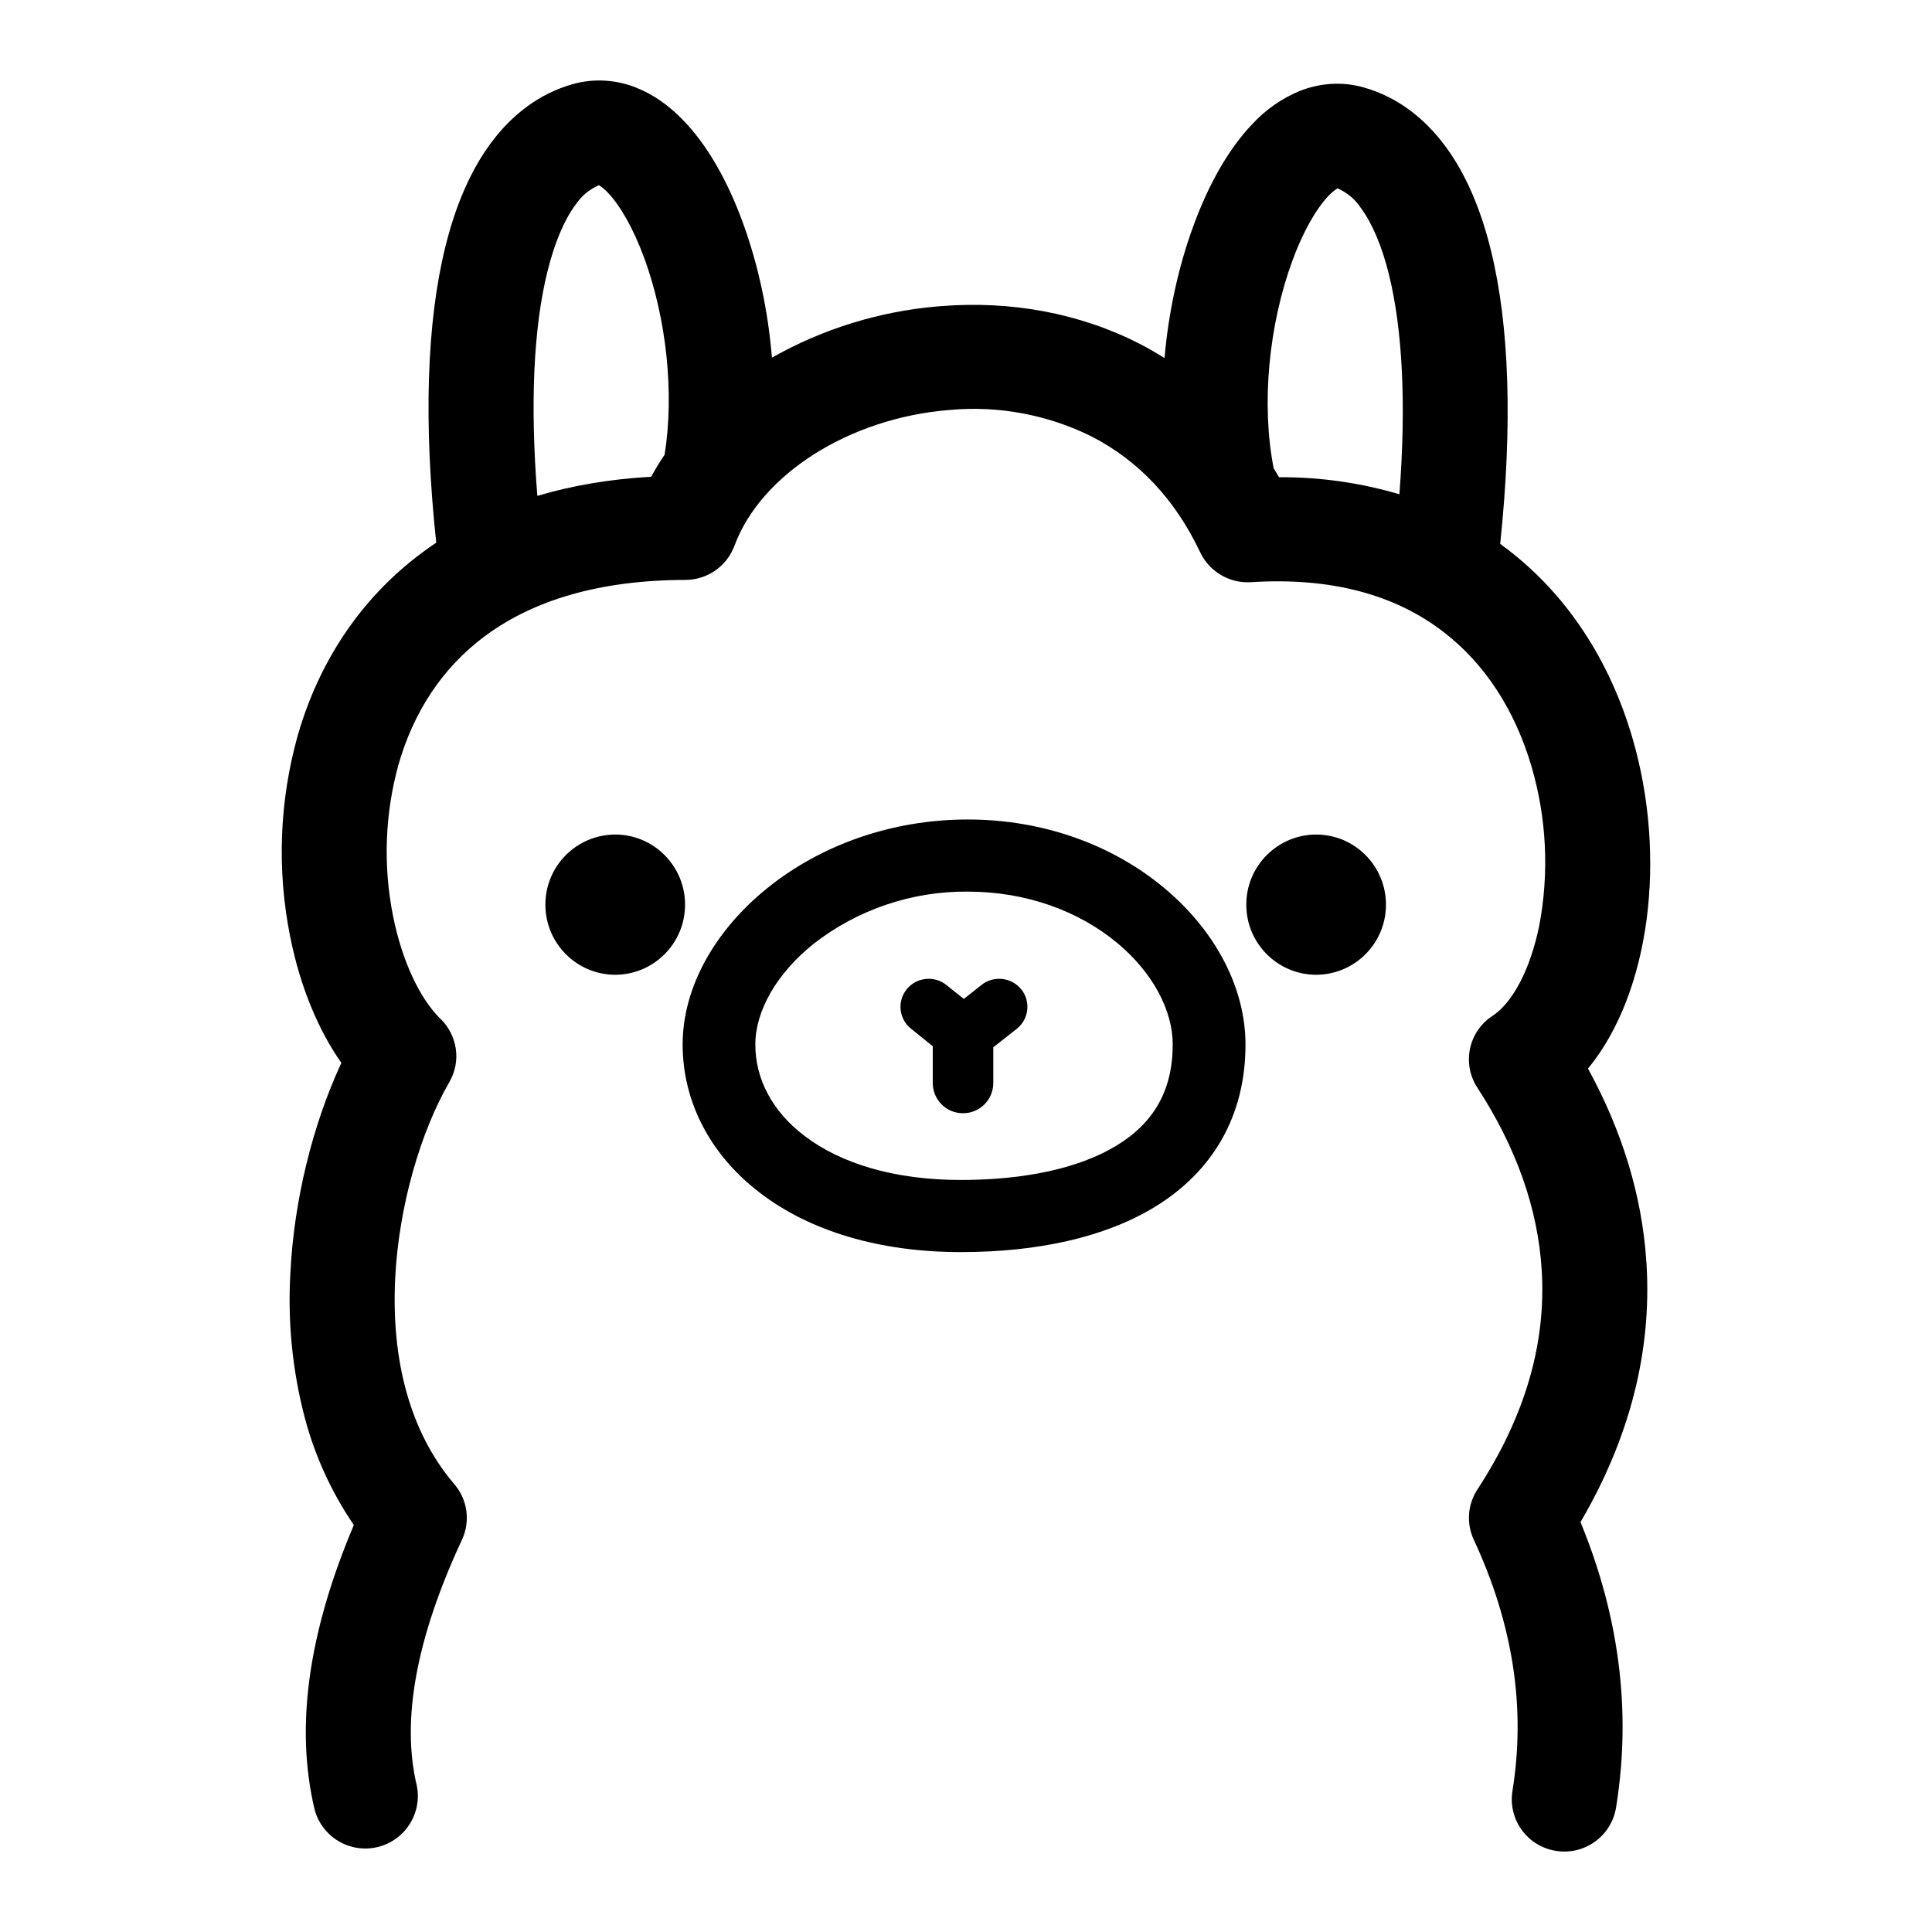
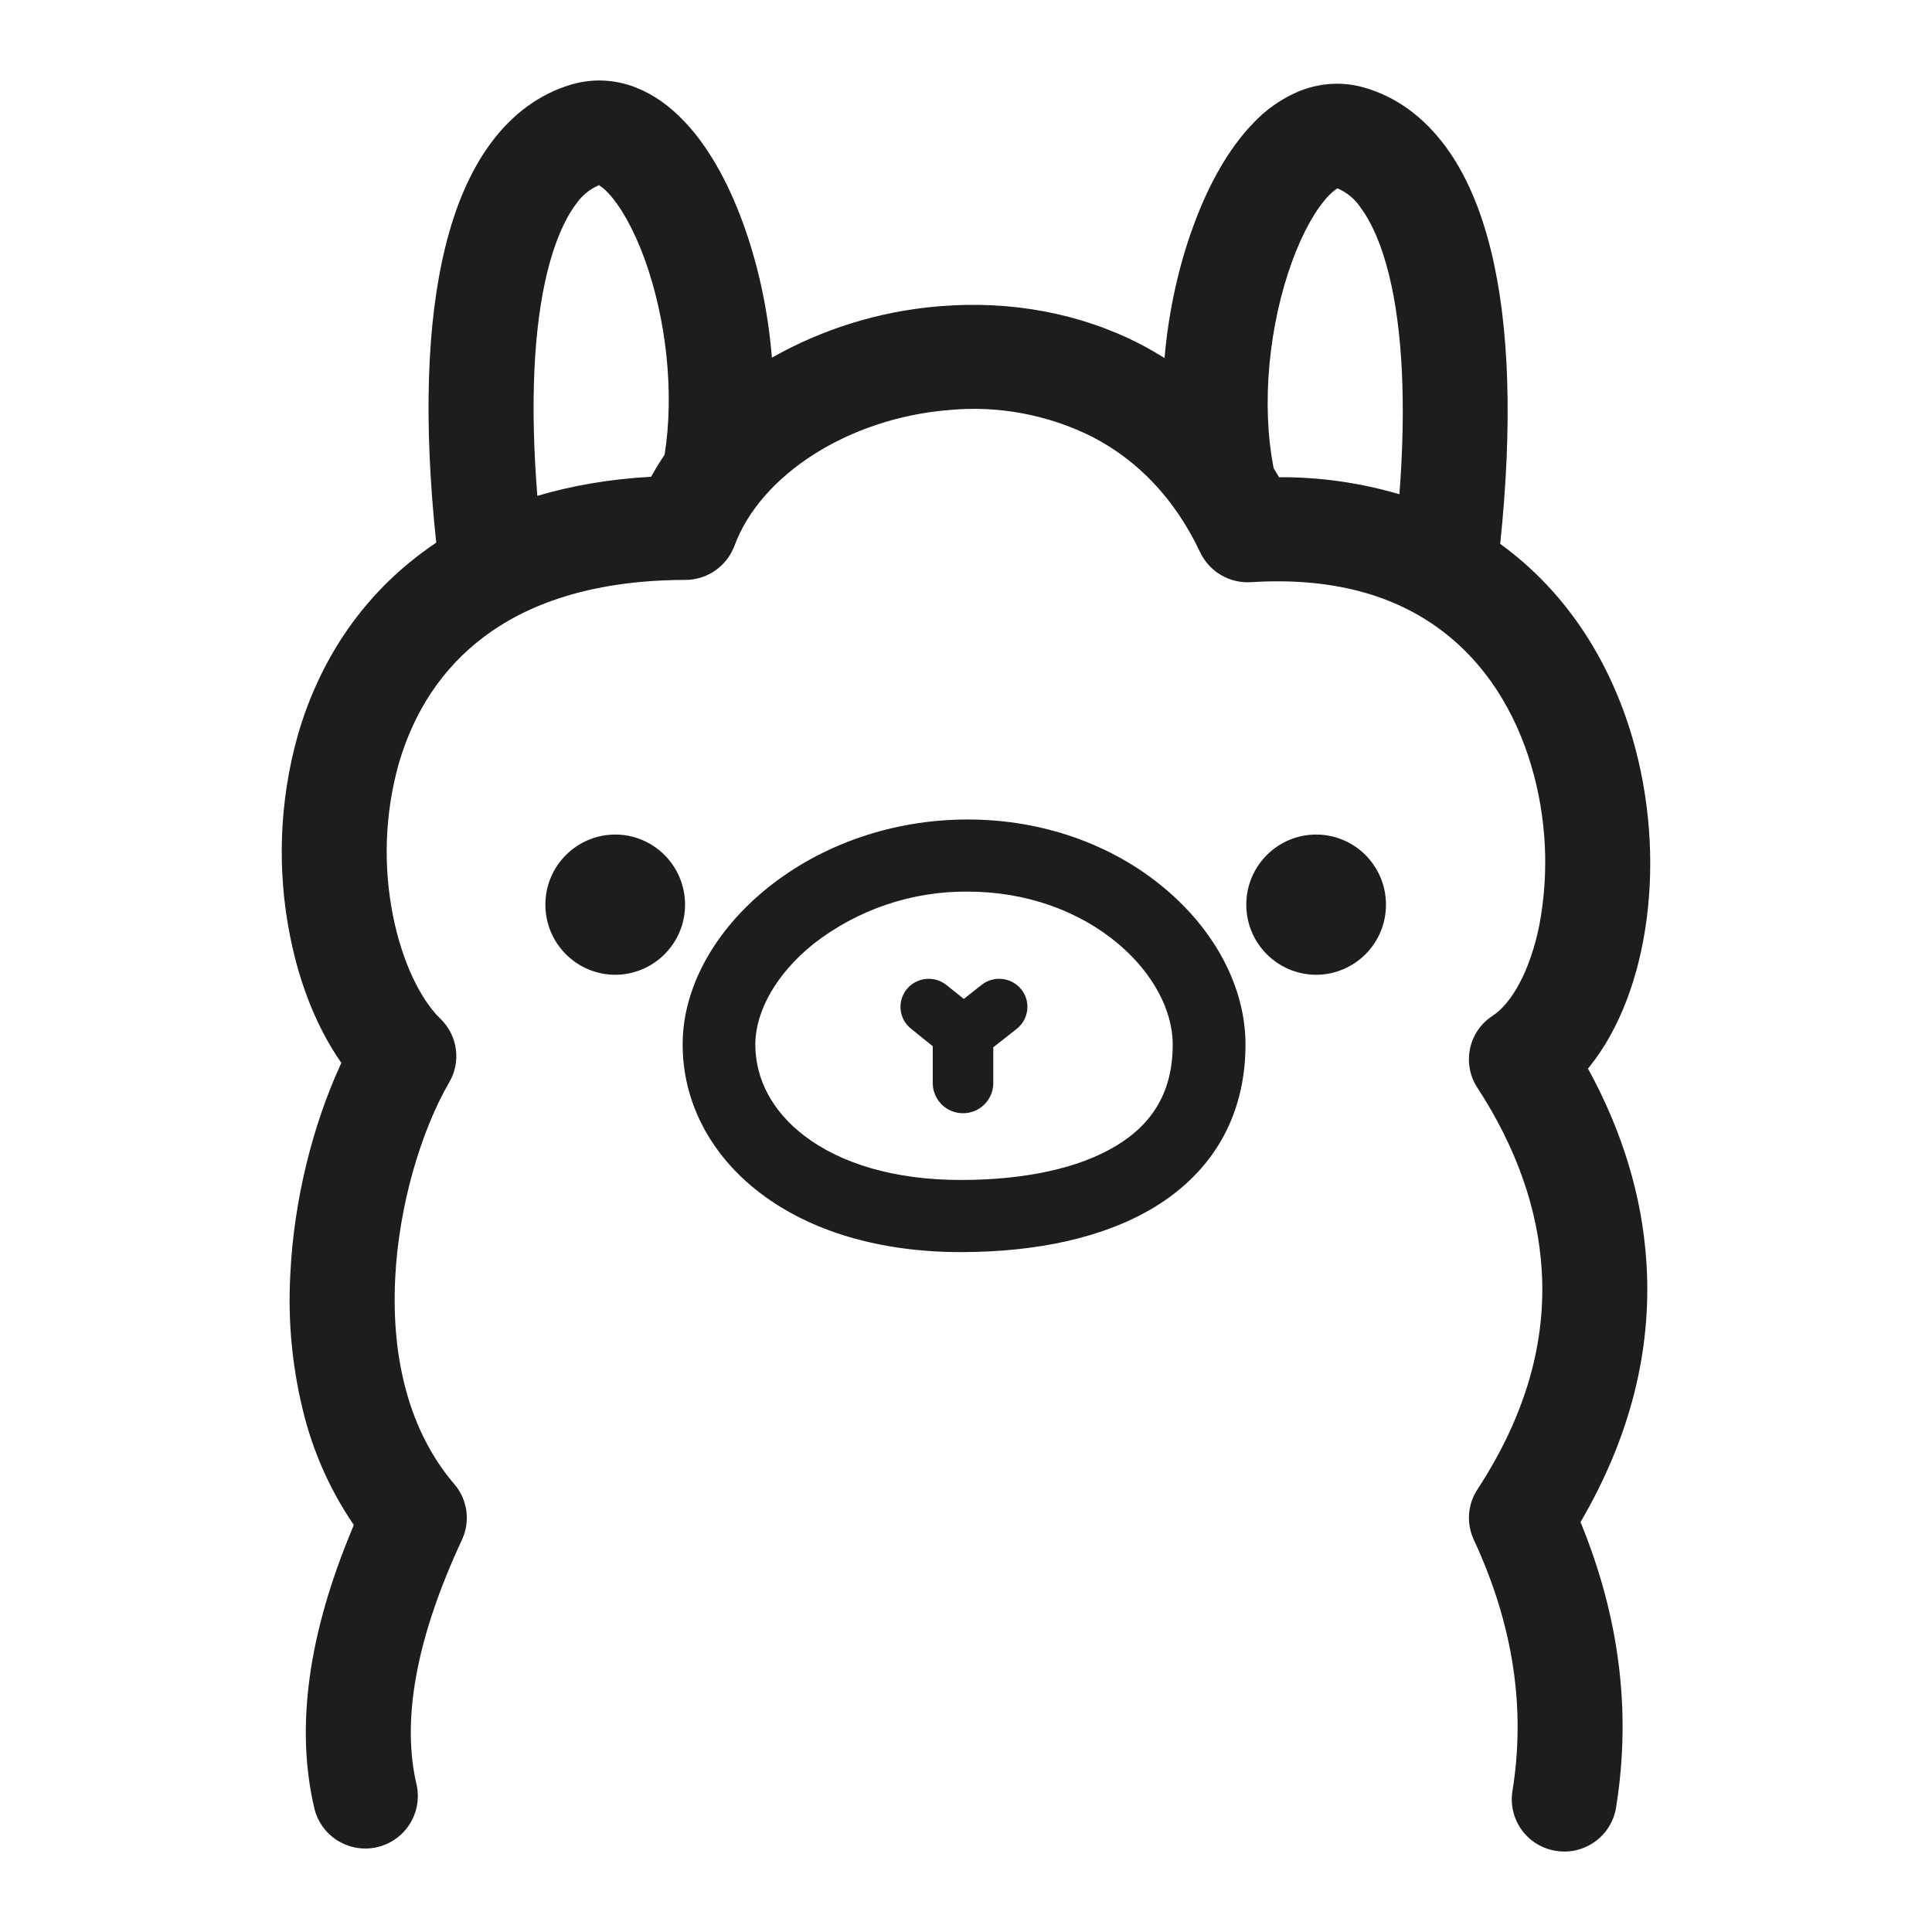
- <svg xmlns="http://www.w3.org/2000/svg" fill="currentColor" fill-rule="evenodd" height="1em" style="flex:none;line-height:1" viewBox="0 0 24 24" width="1em">
+ <svg xmlns="http://www.w3.org/2000/svg" fill="#1D1D1F" fill-rule="evenodd" height="1em" style="flex:none;line-height:1" viewBox="0 0 24 24" width="1em">
  <path d="M7.905 1.09c.216.085.411.225.588.41.295.306.544.744.734 1.263.191.522.315 1.1.362 1.68a5.054 5.054 0 012.049-.636l.051-.004c.87-.07 1.73.087 2.48.474.101.053.2.11.297.17.05-.569.172-1.134.36-1.644.19-.52.439-.957.733-1.264a1.67 1.67 0 01.589-.41c.257-.1.53-.118.796-.042.401.114.745.368 1.016.737.248.337.434.769.561 1.287.23.934.27 2.163.115 3.645l.053.04.026.019c.757.576 1.284 1.397 1.563 2.35.435 1.487.216 3.155-.534 4.088l-.018.021.002.003c.417.762.67 1.567.724 2.4l.002.03c.064 1.065-.2 2.137-.814 3.19l-.007.01.01.024c.472 1.157.62 2.322.438 3.486l-.006.039a.651.651 0 01-.747.536.648.648 0 01-.54-.742c.167-1.033.01-2.069-.48-3.123a.643.643 0 01.04-.617l.004-.006c.604-.924.854-1.83.8-2.72-.046-.779-.325-1.544-.8-2.273a.644.644 0 01.18-.886l.009-.006c.243-.159.467-.565.58-1.12a4.229 4.229 0 00-.095-1.974c-.205-.7-.58-1.284-1.105-1.683-.595-.454-1.383-.673-2.38-.61a.653.653 0 01-.632-.371c-.314-.665-.772-1.141-1.343-1.436a3.288 3.288 0 00-1.772-.332c-1.245.099-2.343.801-2.67 1.686a.652.652 0 01-.61.425c-1.067.002-1.893.252-2.497.703-.522.39-.878.935-1.066 1.588a4.07 4.07 0 00-.068 1.886c.112.558.331 1.02.582 1.269l.008.007c.212.207.257.53.109.785-.36.622-.629 1.549-.673 2.44-.05 1.018.186 1.902.719 2.536l.016.019a.643.643 0 01.095.69c-.576 1.236-.753 2.252-.562 3.052a.652.652 0 01-1.269.298c-.243-1.018-.078-2.184.473-3.498l.014-.035-.008-.012a4.339 4.339 0 01-.598-1.309l-.005-.019a5.764 5.764 0 01-.177-1.785c.044-.91.278-1.842.622-2.59l.012-.026-.002-.002c-.293-.418-.51-.953-.63-1.545l-.005-.024a5.352 5.352 0 01.093-2.49c.262-.915.777-1.701 1.536-2.269.06-.045.123-.09.186-.132-.159-1.493-.119-2.73.112-3.67.127-.518.314-.95.562-1.287.27-.368.614-.622 1.015-.737.266-.076.54-.059.797.042zm4.116 9.09c.936 0 1.8.313 2.446.855.63.527 1.005 1.235 1.005 1.94 0 .888-.406 1.58-1.133 2.022-.62.375-1.451.557-2.403.557-1.009 0-1.871-.259-2.493-.734-.617-.47-.963-1.13-.963-1.845 0-.707.398-1.417 1.056-1.946.668-.537 1.55-.849 2.485-.849zm0 .896a3.07 3.07 0 00-1.916.65c-.461.37-.722.835-.722 1.25 0 .428.21.829.61 1.134.455.347 1.124.548 1.943.548.799 0 1.473-.147 1.932-.426.463-.28.7-.686.7-1.257 0-.423-.246-.89-.683-1.256-.484-.405-1.14-.643-1.864-.643zm.662 1.21l.004.004c.12.151.095.37-.056.49l-.292.23v.446a.375.375 0 01-.376.373.375.375 0 01-.376-.373v-.46l-.271-.218a.347.347 0 01-.052-.49.353.353 0 01.494-.051l.215.172.22-.174a.353.353 0 01.49.051zm-5.04-1.919c.478 0 .867.39.867.871a.87.87 0 01-.868.871.87.87 0 01-.867-.87.87.87 0 01.867-.872zm8.706 0c.48 0 .868.39.868.871a.87.87 0 01-.868.871.87.87 0 01-.867-.87.87.87 0 01.867-.872zM7.44 2.3l-.003.002a.659.659 0 00-.285.238l-.005.006c-.138.189-.258.467-.348.832-.17.692-.216 1.631-.124 2.782.43-.128.899-.208 1.404-.237l.01-.001.019-.034c.046-.082.095-.161.148-.239.123-.771.022-1.692-.253-2.444-.134-.364-.297-.65-.453-.813a.628.628 0 00-.107-.09L7.44 2.3zm9.174.04l-.002.001a.628.628 0 00-.107.09c-.156.163-.32.45-.453.814-.29.794-.387 1.776-.23 2.572l.058.097.008.014h.03a5.184 5.184 0 011.466.212c.086-1.124.038-2.043-.128-2.722-.09-.365-.21-.643-.349-.832l-.004-.006a.659.659 0 00-.285-.239h-.004z" />
</svg>
